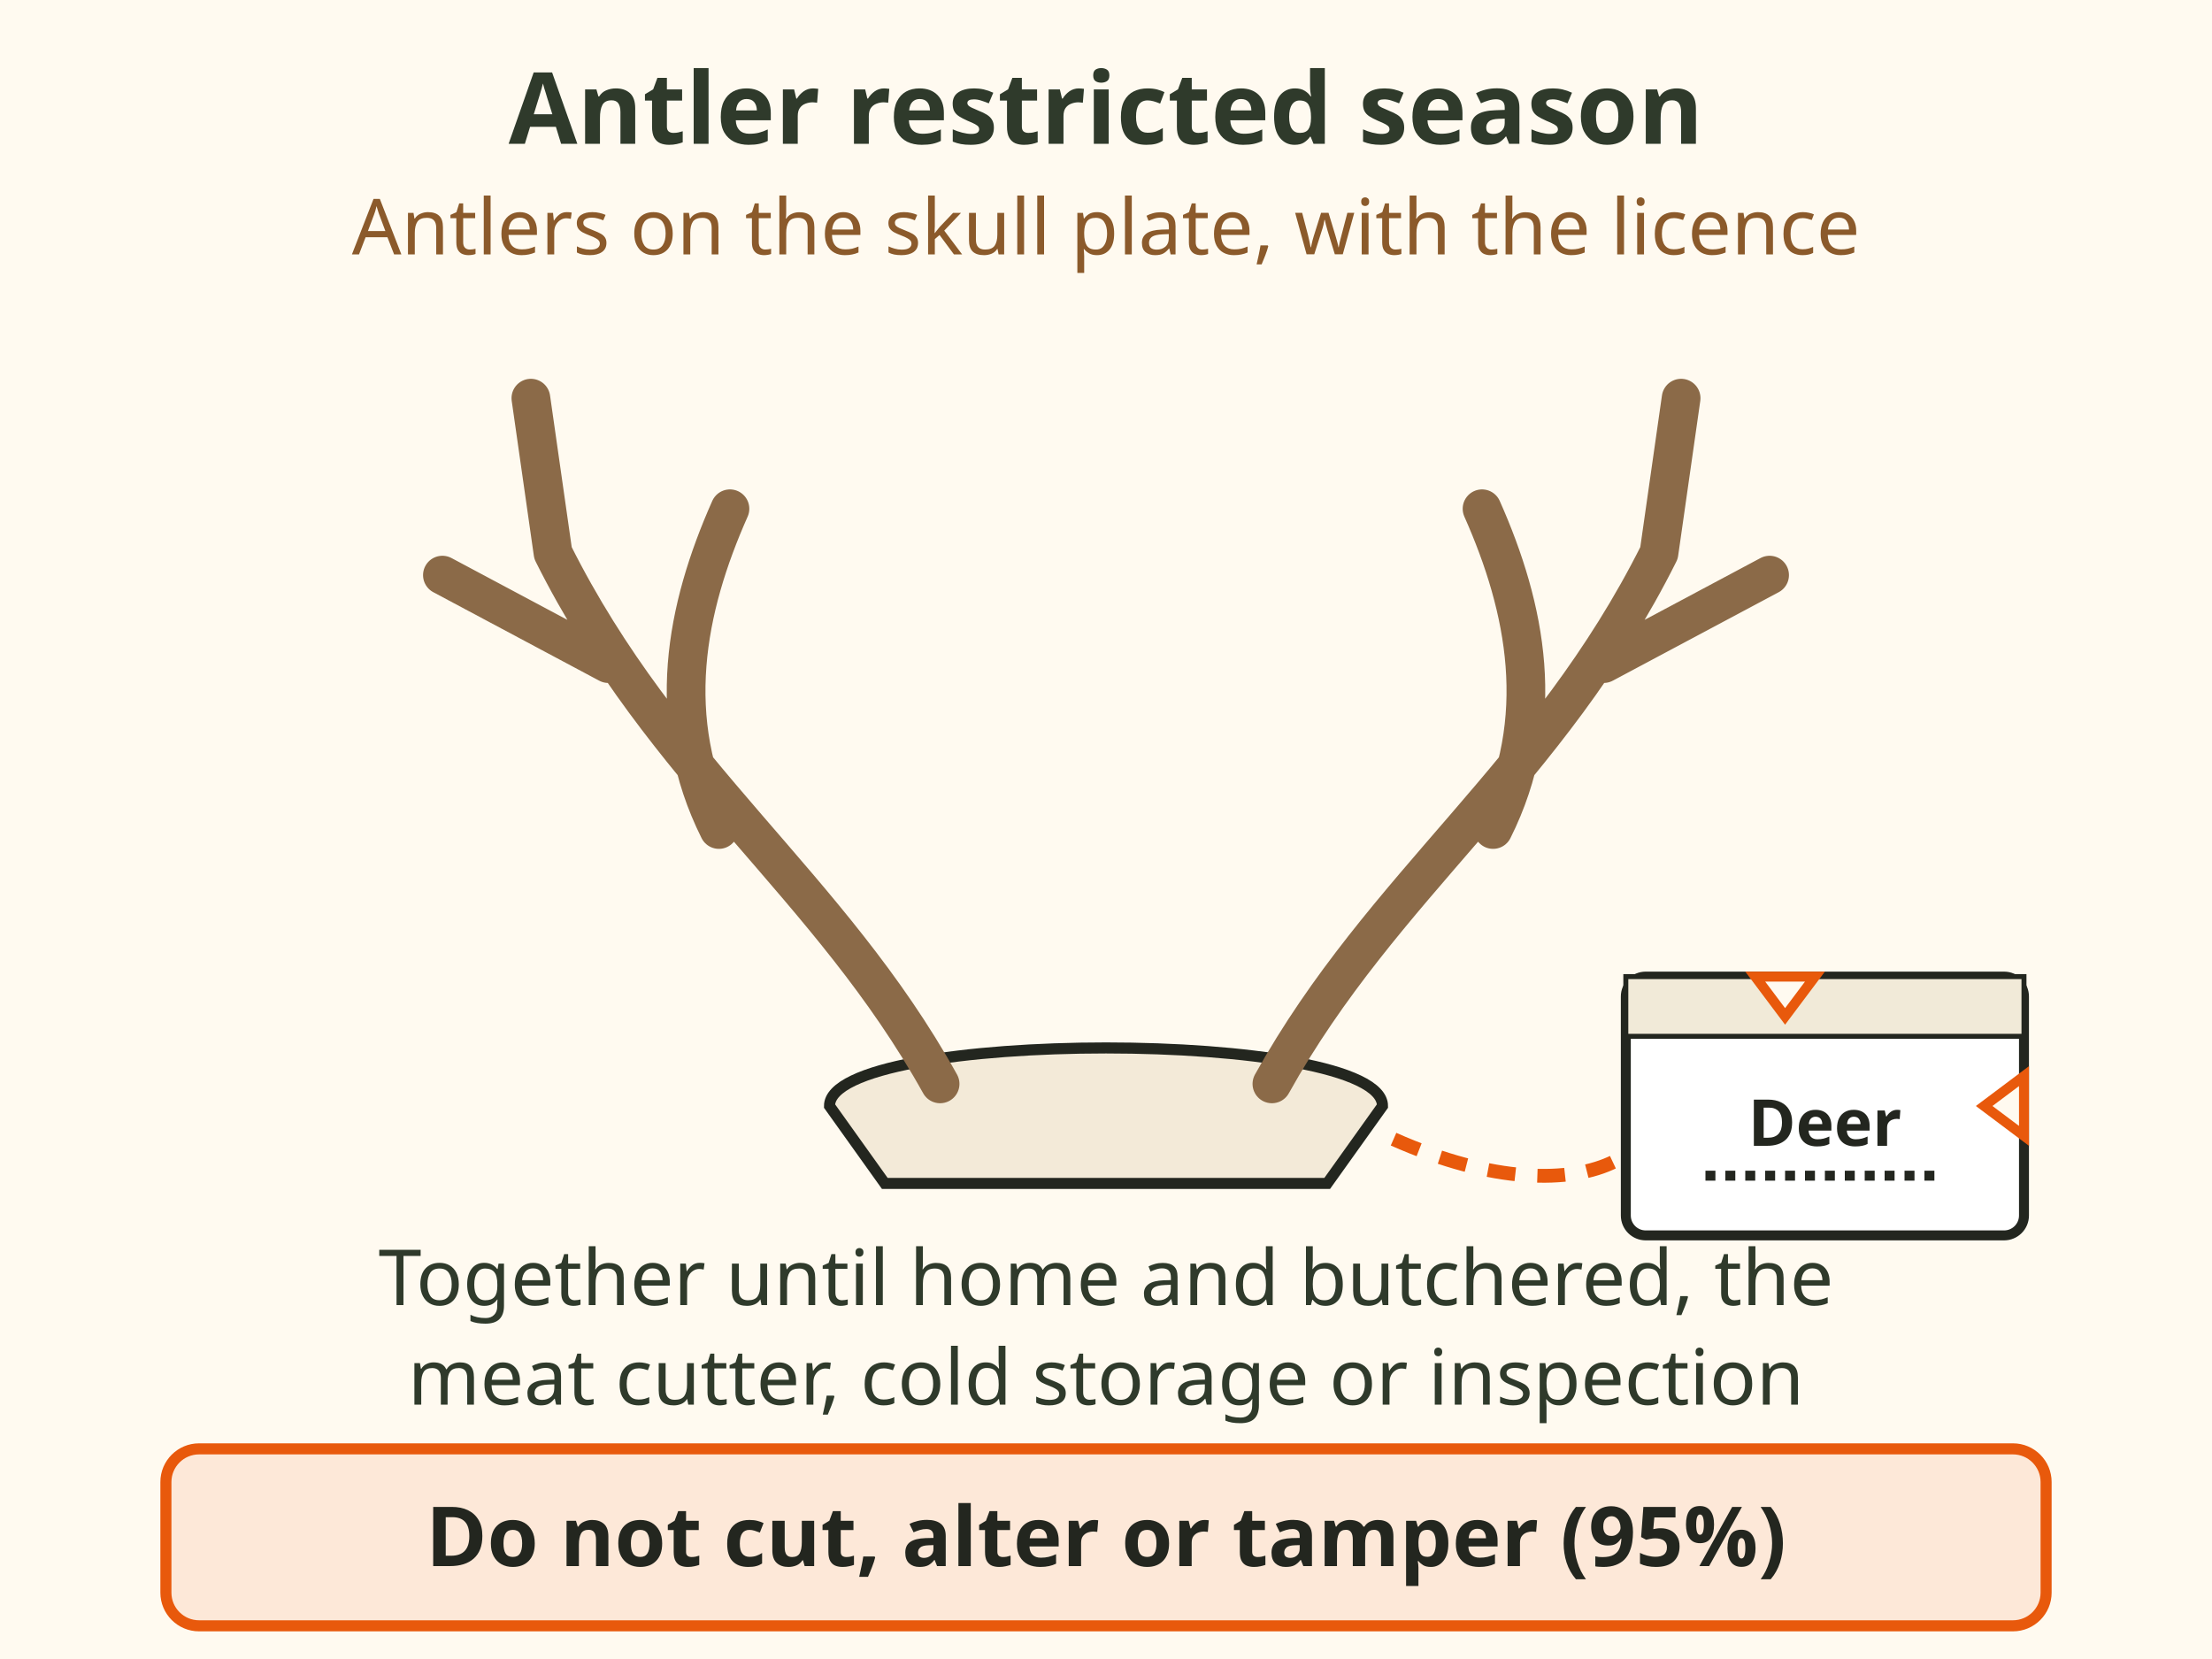
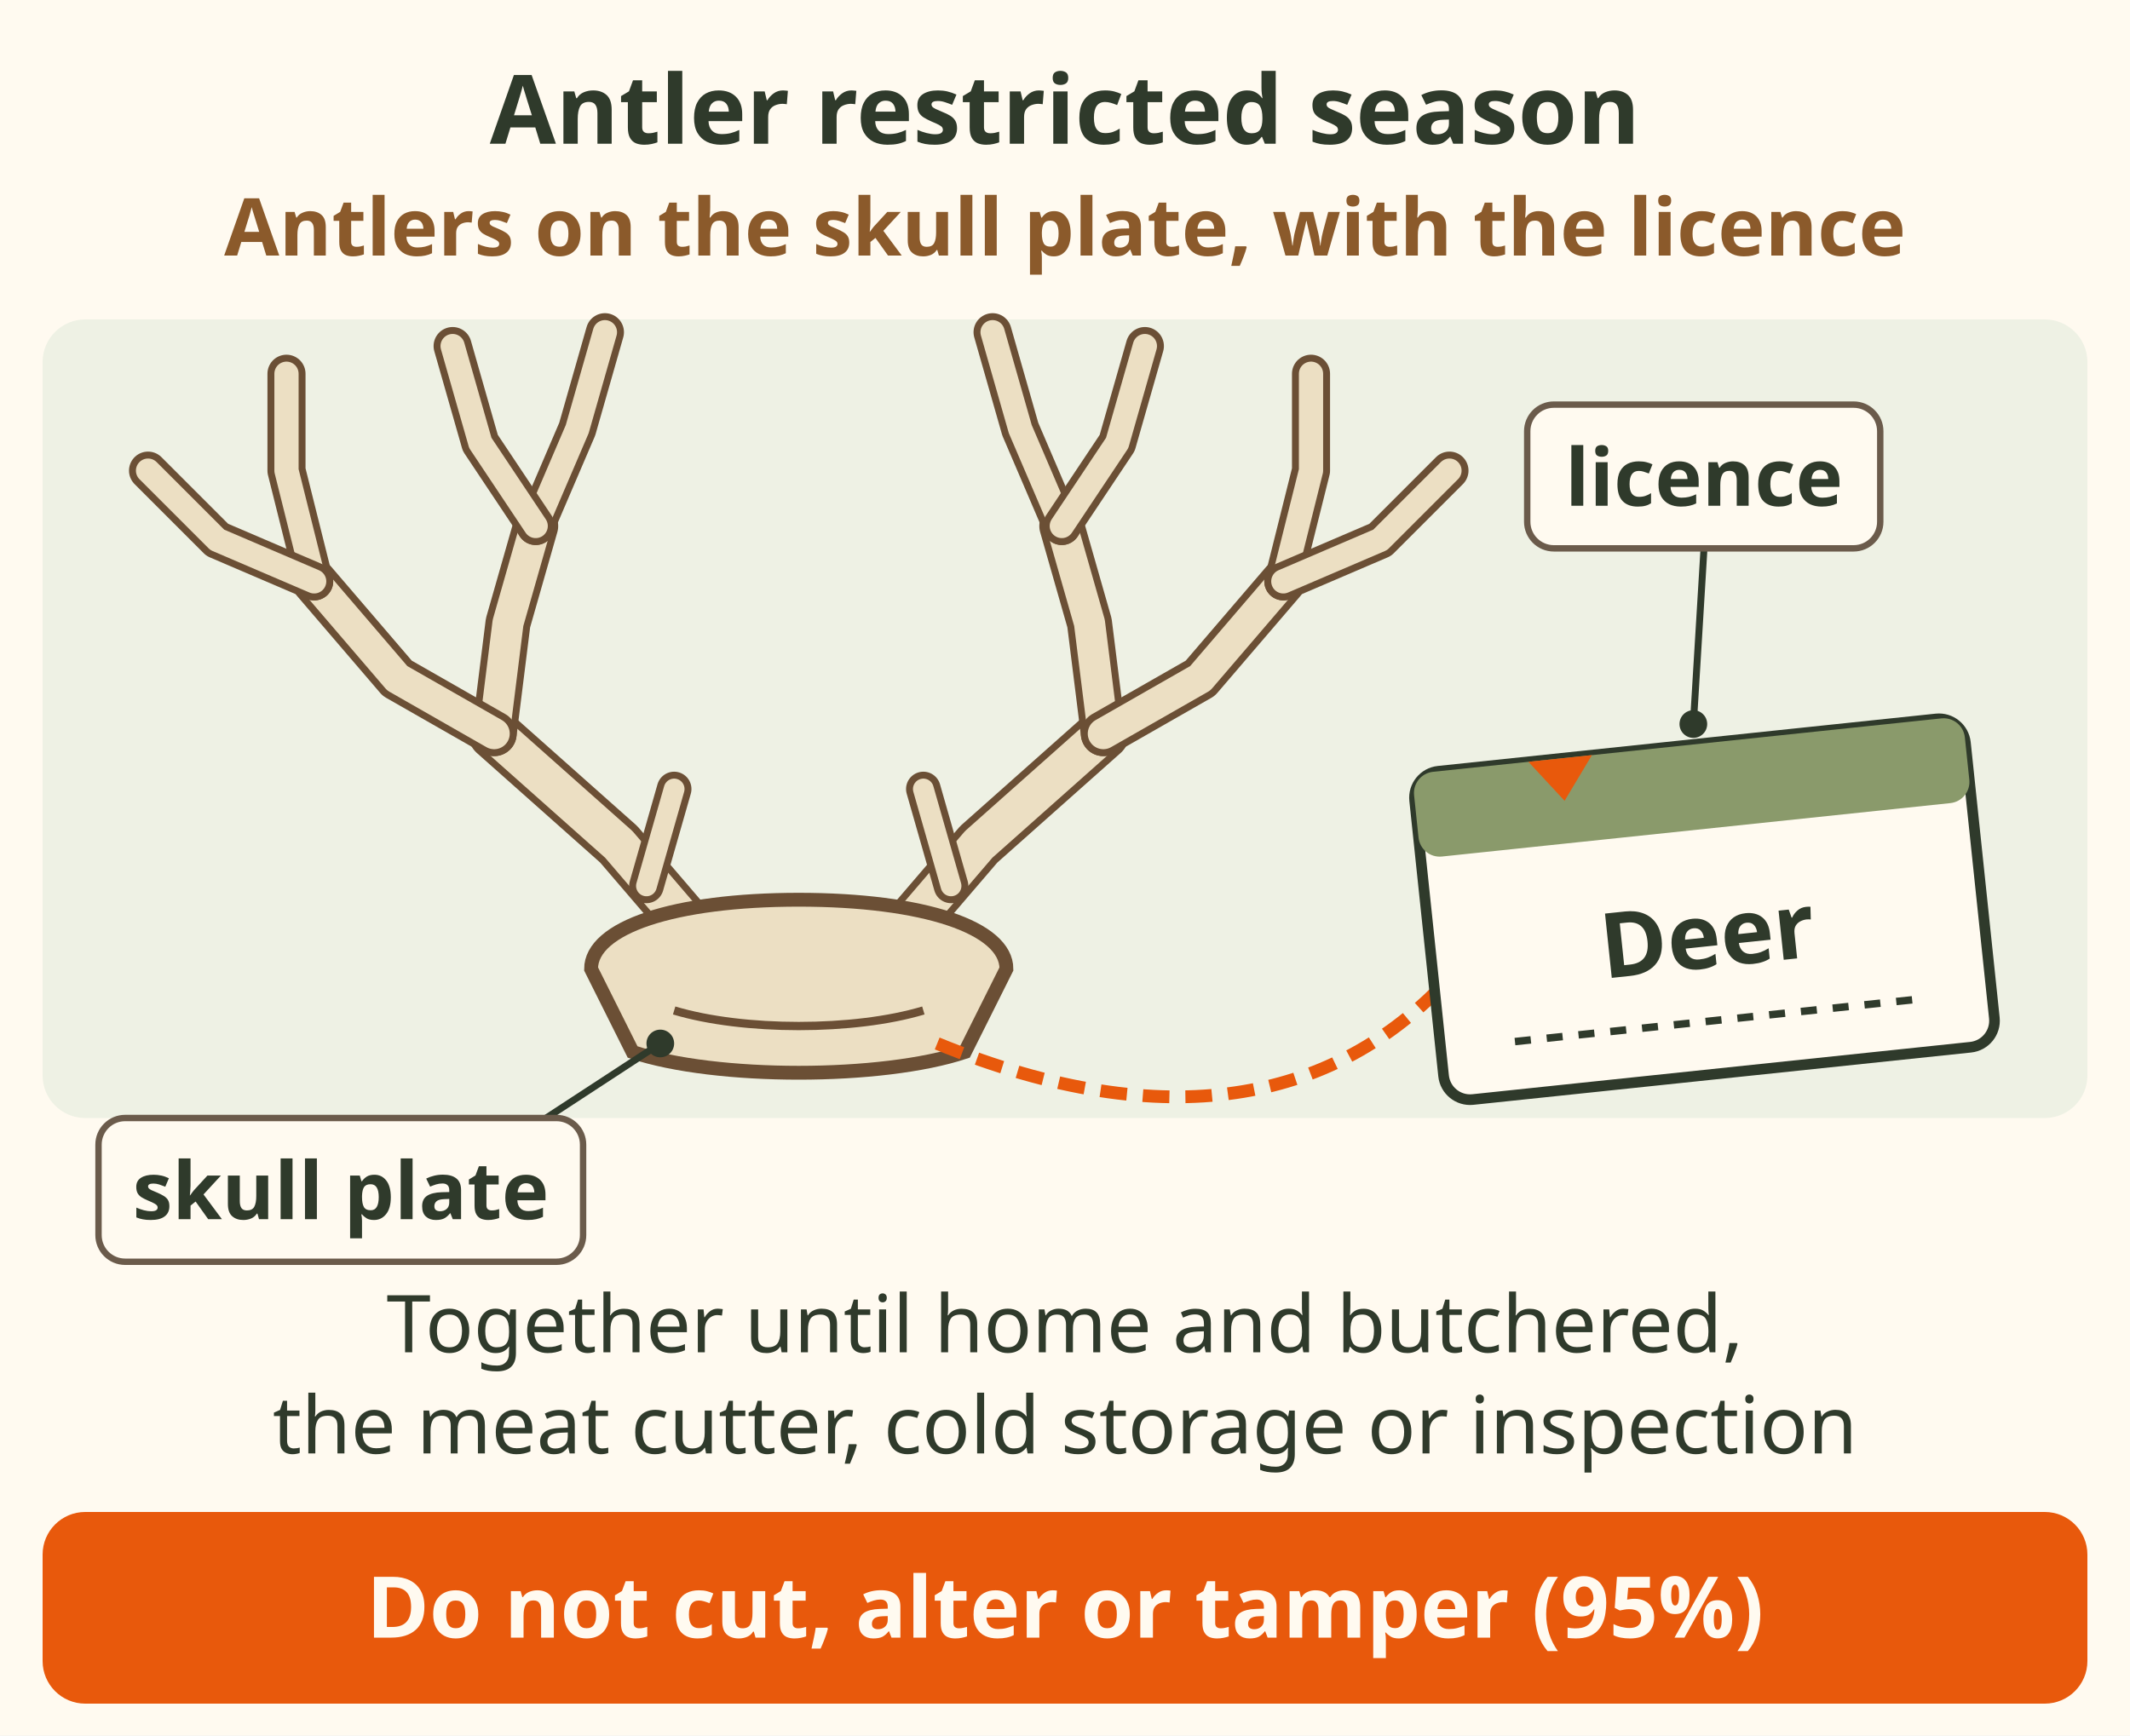
- <svg xmlns="http://www.w3.org/2000/svg" viewBox="0 0 400 300" role="img" aria-label="Antler restricted season: the antlers stay naturally attached to a portion of the upper skull, the skull plate, and travel together with the species licence. Keep them together until the carcass is home and butchered, at a meat cutter or cold storage, or inspected. Do not cut, alter or tamper with them, 95 percent." font-family="sans-serif">
-   <rect x="0" y="0" width="400" height="300" fill="#fffaf0" />
-   <text x="200.0" y="26" font-size="18" fill="#2f3a2b" text-anchor="middle" font-weight="bold">Antler restricted season</text>
-   <text x="200.0" y="46" font-size="14" fill="#8b5a2b" text-anchor="middle">Antlers on the skull plate, with the licence</text>
-   <path d="M150 200 C150 186 250 186 250 200 L240 214 L160 214 Z" fill="#f3ead8" stroke="#23261f" stroke-width="2" />
-   <path d="M170 196 C150 160 120 140 100 100 M130 150 C120 130 124 110 132 92 M110 120 L80 104 M100 100 L96 72" fill="none" stroke="#8b6a48" stroke-width="7" stroke-linecap="round" />
-   <path d="M230 196 C250 160 280 140 300 100 M270 150 C280 130 276 110 268 92 M290 120 L320 104 M300 100 L304 72" fill="none" stroke="#8b6a48" stroke-width="7" stroke-linecap="round" />
-   <g transform="translate(330 200) scale(0.9)">
-     <rect x="-40" y="-26" width="80" height="52" rx="4" fill="#ffffff" stroke="#23261f" stroke-width="2" />
-     <rect x="-40" y="-26" width="80" height="12" fill="#f1ead8" stroke="#23261f" stroke-width="1" />
-     <text x="0" y="8" font-size="13" fill="#23261f" text-anchor="middle" font-weight="bold">Deer</text>
-     <path d="M-24 14 h48" stroke="#23261f" stroke-width="2" stroke-dasharray="2 2" />
-     <path d="M-14 -26 L-8 -18 L-2 -26 Z" fill="#fffaf0" stroke="#e8590c" stroke-width="2" />
-     <path d="M40 -6 L32 0 L40 6 Z" fill="#fffaf0" stroke="#e8590c" stroke-width="2" />
+ <svg xmlns="http://www.w3.org/2000/svg" viewBox="0 0 400 326" font-family="sans-serif" role="img" aria-label="Antler restricted season: the antlers stay naturally attached to a portion of the upper skull, the skull plate, and travel together with the species licence. Keep them together until the carcass is home and butchered, at a meat cutter or cold storage, or inspected. Do not cut, alter or tamper with them, 95 percent.">
+   <rect width="400" height="326" fill="#fffaf0" />
+   <text x="200" y="27" font-size="18" font-weight="bold" fill="#2f3a2b" text-anchor="middle">Antler restricted season</text>
+   <text x="200" y="48" font-size="15" font-weight="bold" fill="#8b5a2b" text-anchor="middle">Antlers on the skull plate, with the licence</text>
+   <rect x="8" y="60" width="384" height="150" rx="8" fill="#eef1e4" />
+   <g transform="translate(150 182) scale(1.3)">
+     <path d="M-14.0 -4.0 L-26.0 -18.0 L-44.0 -34.0" fill="none" stroke="#6b4f35" stroke-width="7.5" stroke-linecap="round" stroke-linejoin="round" />
+     <path d="M-14.0 -4.0 L-26.0 -18.0 L-44.0 -34.0" fill="none" stroke="#ecdfc3" stroke-width="5.5" stroke-linecap="round" stroke-linejoin="round" />
+     <path d="M-44.0 -34.0 L-42.0 -50.0 L-38.0 -64.0" fill="none" stroke="#6b4f35" stroke-width="6.5" stroke-linecap="round" stroke-linejoin="round" />
+     <path d="M-44.0 -34.0 L-42.0 -50.0 L-38.0 -64.0" fill="none" stroke="#ecdfc3" stroke-width="4.5" stroke-linecap="round" stroke-linejoin="round" />
+     <path d="M-44.0 -34.0 L-58.0 -42.0 L-70.0 -56.0" fill="none" stroke="#6b4f35" stroke-width="6.5" stroke-linecap="round" stroke-linejoin="round" />
+     <path d="M-44.0 -34.0 L-58.0 -42.0 L-70.0 -56.0" fill="none" stroke="#ecdfc3" stroke-width="4.5" stroke-linecap="round" stroke-linejoin="round" />
+     <path d="M-38.0 -64.0 L-32.0 -78.0 L-28.0 -92.0" fill="none" stroke="#6b4f35" stroke-width="5.5" stroke-linecap="round" stroke-linejoin="round" />
+     <path d="M-38.0 -64.0 L-32.0 -78.0 L-28.0 -92.0" fill="none" stroke="#ecdfc3" stroke-width="3.5" stroke-linecap="round" stroke-linejoin="round" />
+     <path d="M-38.0 -64.0 L-46.0 -76.0 L-50.0 -90.0" fill="none" stroke="#6b4f35" stroke-width="5.5" stroke-linecap="round" stroke-linejoin="round" />
+     <path d="M-38.0 -64.0 L-46.0 -76.0 L-50.0 -90.0" fill="none" stroke="#ecdfc3" stroke-width="3.5" stroke-linecap="round" stroke-linejoin="round" />
+     <path d="M-70.0 -56.0 L-74.0 -72.0 L-74.0 -86.0" fill="none" stroke="#6b4f35" stroke-width="5.5" stroke-linecap="round" stroke-linejoin="round" />
+     <path d="M-70.0 -56.0 L-74.0 -72.0 L-74.0 -86.0" fill="none" stroke="#ecdfc3" stroke-width="3.5" stroke-linecap="round" stroke-linejoin="round" />
+     <path d="M-70.0 -56.0 L-84.0 -62.0 L-94.0 -72.0" fill="none" stroke="#6b4f35" stroke-width="5.5" stroke-linecap="round" stroke-linejoin="round" />
+     <path d="M-70.0 -56.0 L-84.0 -62.0 L-94.0 -72.0" fill="none" stroke="#ecdfc3" stroke-width="3.5" stroke-linecap="round" stroke-linejoin="round" />
+     <path d="M-22.0 -12.0 L-18.0 -26.0" fill="none" stroke="#6b4f35" stroke-width="5" stroke-linecap="round" stroke-linejoin="round" />
+     <path d="M-22.0 -12.0 L-18.0 -26.0" fill="none" stroke="#ecdfc3" stroke-width="3" stroke-linecap="round" stroke-linejoin="round" />
+     <ellipse cx="-14" cy="-3" rx="6" ry="4" fill="#6b4f35" />
+     <path d="M14.0 -4.0 L26.0 -18.0 L44.0 -34.0" fill="none" stroke="#6b4f35" stroke-width="7.5" stroke-linecap="round" stroke-linejoin="round" />
+     <path d="M14.0 -4.0 L26.0 -18.0 L44.0 -34.0" fill="none" stroke="#ecdfc3" stroke-width="5.5" stroke-linecap="round" stroke-linejoin="round" />
+     <path d="M44.0 -34.0 L42.0 -50.0 L38.0 -64.0" fill="none" stroke="#6b4f35" stroke-width="6.5" stroke-linecap="round" stroke-linejoin="round" />
+     <path d="M44.0 -34.0 L42.0 -50.0 L38.0 -64.0" fill="none" stroke="#ecdfc3" stroke-width="4.5" stroke-linecap="round" stroke-linejoin="round" />
+     <path d="M44.0 -34.0 L58.0 -42.0 L70.0 -56.0" fill="none" stroke="#6b4f35" stroke-width="6.5" stroke-linecap="round" stroke-linejoin="round" />
+     <path d="M44.0 -34.0 L58.0 -42.0 L70.0 -56.0" fill="none" stroke="#ecdfc3" stroke-width="4.5" stroke-linecap="round" stroke-linejoin="round" />
+     <path d="M38.0 -64.0 L32.0 -78.0 L28.0 -92.0" fill="none" stroke="#6b4f35" stroke-width="5.5" stroke-linecap="round" stroke-linejoin="round" />
+     <path d="M38.0 -64.0 L32.0 -78.0 L28.0 -92.0" fill="none" stroke="#ecdfc3" stroke-width="3.5" stroke-linecap="round" stroke-linejoin="round" />
+     <path d="M38.0 -64.0 L46.0 -76.0 L50.0 -90.0" fill="none" stroke="#6b4f35" stroke-width="5.5" stroke-linecap="round" stroke-linejoin="round" />
+     <path d="M38.0 -64.0 L46.0 -76.0 L50.0 -90.0" fill="none" stroke="#ecdfc3" stroke-width="3.5" stroke-linecap="round" stroke-linejoin="round" />
+     <path d="M70.0 -56.0 L74.0 -72.0 L74.0 -86.0" fill="none" stroke="#6b4f35" stroke-width="5.5" stroke-linecap="round" stroke-linejoin="round" />
+     <path d="M70.0 -56.0 L74.0 -72.0 L74.0 -86.0" fill="none" stroke="#ecdfc3" stroke-width="3.5" stroke-linecap="round" stroke-linejoin="round" />
+     <path d="M70.0 -56.0 L84.0 -62.0 L94.0 -72.0" fill="none" stroke="#6b4f35" stroke-width="5.5" stroke-linecap="round" stroke-linejoin="round" />
+     <path d="M70.0 -56.0 L84.0 -62.0 L94.0 -72.0" fill="none" stroke="#ecdfc3" stroke-width="3.5" stroke-linecap="round" stroke-linejoin="round" />
+     <path d="M22.0 -12.0 L18.0 -26.0" fill="none" stroke="#6b4f35" stroke-width="5" stroke-linecap="round" stroke-linejoin="round" />
+     <path d="M22.0 -12.0 L18.0 -26.0" fill="none" stroke="#ecdfc3" stroke-width="3" stroke-linecap="round" stroke-linejoin="round" />
+     <ellipse cx="14" cy="-3" rx="6" ry="4" fill="#6b4f35" />
+     <path d="M-30 0 C-30 -6 -18 -10 0 -10 C18 -10 30 -6 30 0 L24 12 C12 16 -12 16 -24 12z" fill="#ecdfc3" stroke="#6b4f35" stroke-width="2" />
+     <path d="M-18 6 C-8 9 8 9 18 6" stroke="#6b4f35" stroke-width="1.2" fill="none" />
  </g>
-   <path d="M252 206 C270 214 284 214 292 210" stroke="#e8590c" stroke-width="2.5" stroke-dasharray="5 4" fill="none" />
-   <text x="200" y="236" font-size="14" fill="#2f3a2b" text-anchor="middle">Together until home and butchered, the</text>
-   <text x="200" y="254" font-size="14" fill="#2f3a2b" text-anchor="middle">meat cutter, cold storage or inspection</text>
-   <rect x="30" y="262" width="340" height="32" rx="6" fill="#fde8d8" stroke="#e8590c" stroke-width="2" />
-   <text x="200.0" y="283.2" font-size="15" fill="#23261f" text-anchor="middle" font-weight="bold">Do not cut, alter or tamper (95%)</text>
+   <path d="M176 196 C 220 214, 250 206, 270 186" stroke="#e8590c" stroke-width="2.4" fill="none" stroke-dasharray="5 3" />
+   <g transform="rotate(-6 318 170)">
+     <rect x="268" y="140" width="104" height="62" rx="5" fill="#fffaf0" stroke="#2f3a2b" stroke-width="2" />
+     <rect x="268" y="140" width="104" height="16" rx="4" fill="#8a9a6b" />
+     <path d="M290 140 l6 8 l6 -8" fill="#e8590c" />
+     <text x="320" y="182" font-size="17" font-weight="bold" fill="#2f3a2b" text-anchor="middle">Deer</text>
+     <path d="M282 192 H358" stroke="#2f3a2b" stroke-width="1.4" stroke-dasharray="3 3" />
+   </g>
+   <line x1="318" y1="136" x2="320" y2="103" stroke="#2f3a2b" stroke-width="1.3" />
+   <circle cx="318" cy="136" r="2.6" fill="#2f3a2b" />
+   <rect x="286.8" y="76.0" width="66.3" height="27.0" rx="5" fill="#fffaf0" stroke="#6b5b4b" stroke-width="1.2" />
+   <text x="320" y="95" font-size="15" font-weight="bold" fill="#2f3a2b" text-anchor="middle">licence</text>
+   <line x1="124" y1="196" x2="99.52" y2="212" stroke="#2f3a2b" stroke-width="1.3" />
+   <circle cx="124" cy="196" r="2.6" fill="#2f3a2b" />
+   <rect x="18.5" y="210.0" width="91.0" height="27.0" rx="5" fill="#fffaf0" stroke="#6b5b4b" stroke-width="1.2" />
+   <text x="64" y="229" font-size="15" font-weight="bold" fill="#2f3a2b" text-anchor="middle">skull plate</text>
+   <text x="200" y="254" font-size="15" fill="#2f3a2b" text-anchor="middle">Together until home and butchered,</text>
+   <text x="200" y="273" font-size="15" fill="#2f3a2b" text-anchor="middle">the meat cutter, cold storage or inspection</text>
+   <rect x="8" y="284" width="384" height="36" rx="8" fill="#e8590c" />
+   <text x="200" y="307.6" font-size="16" font-weight="bold" fill="#fffaf0" text-anchor="middle">Do not cut, alter or tamper (95%)</text>
</svg>
